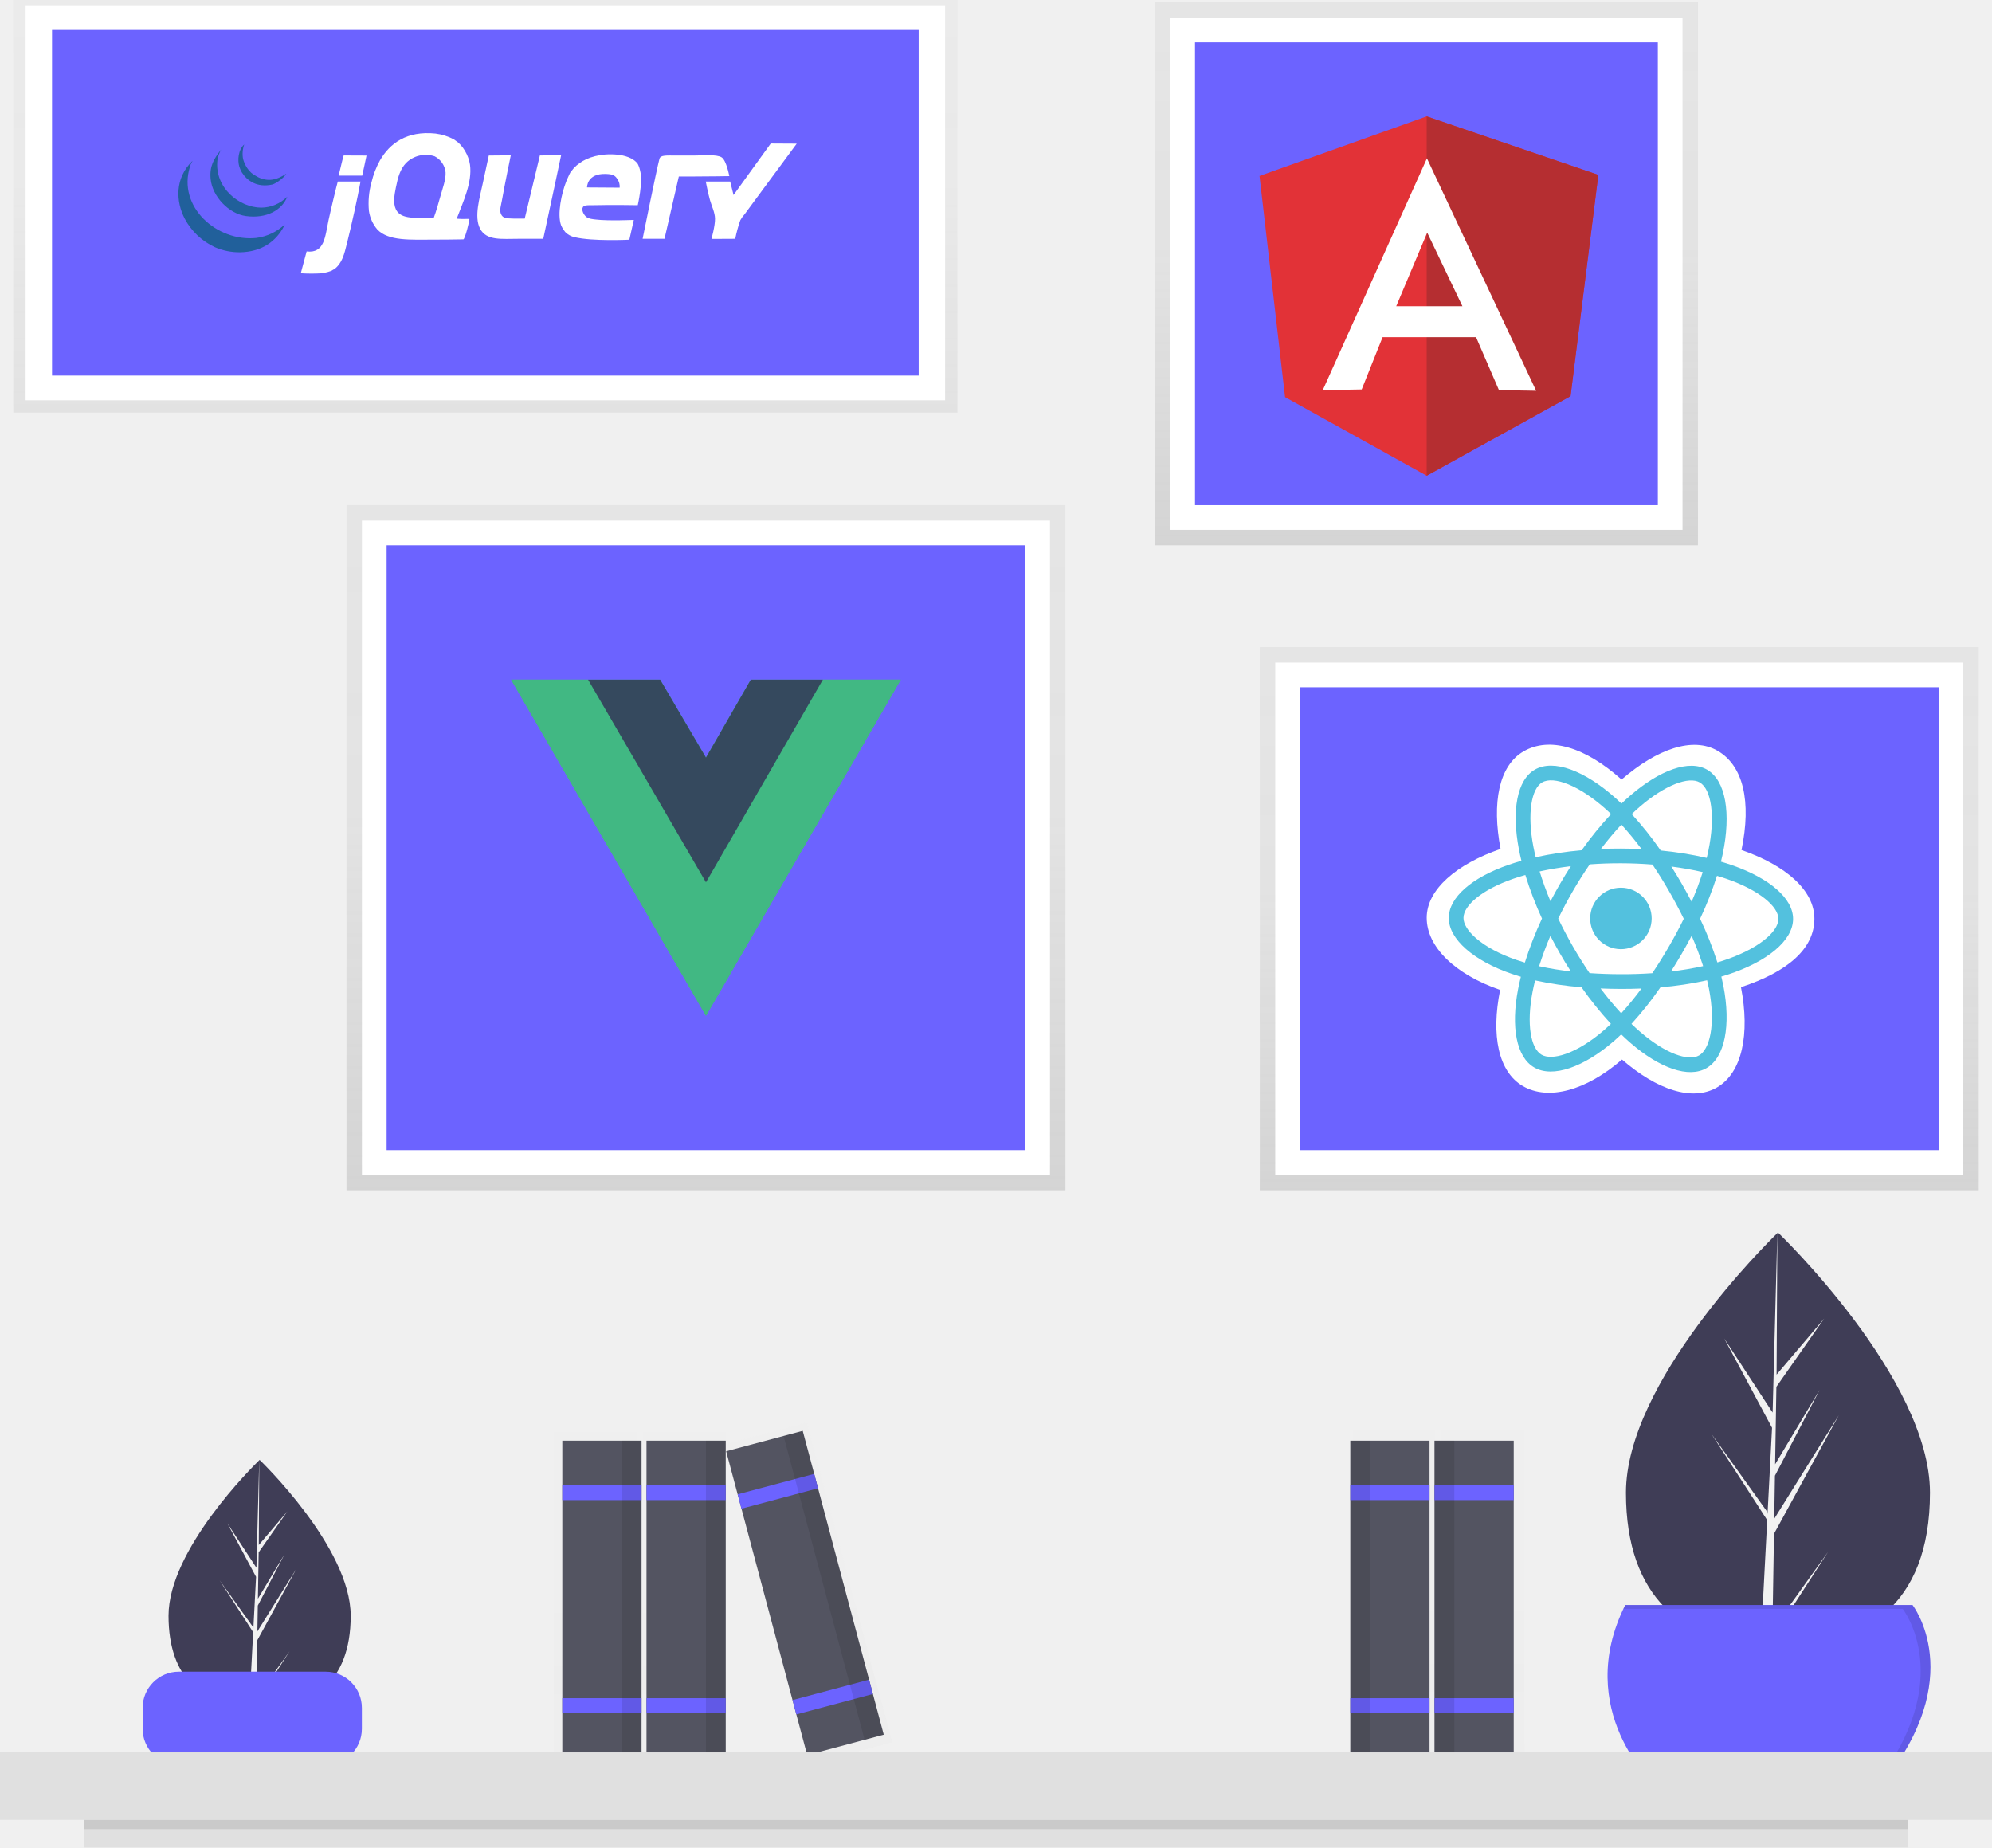
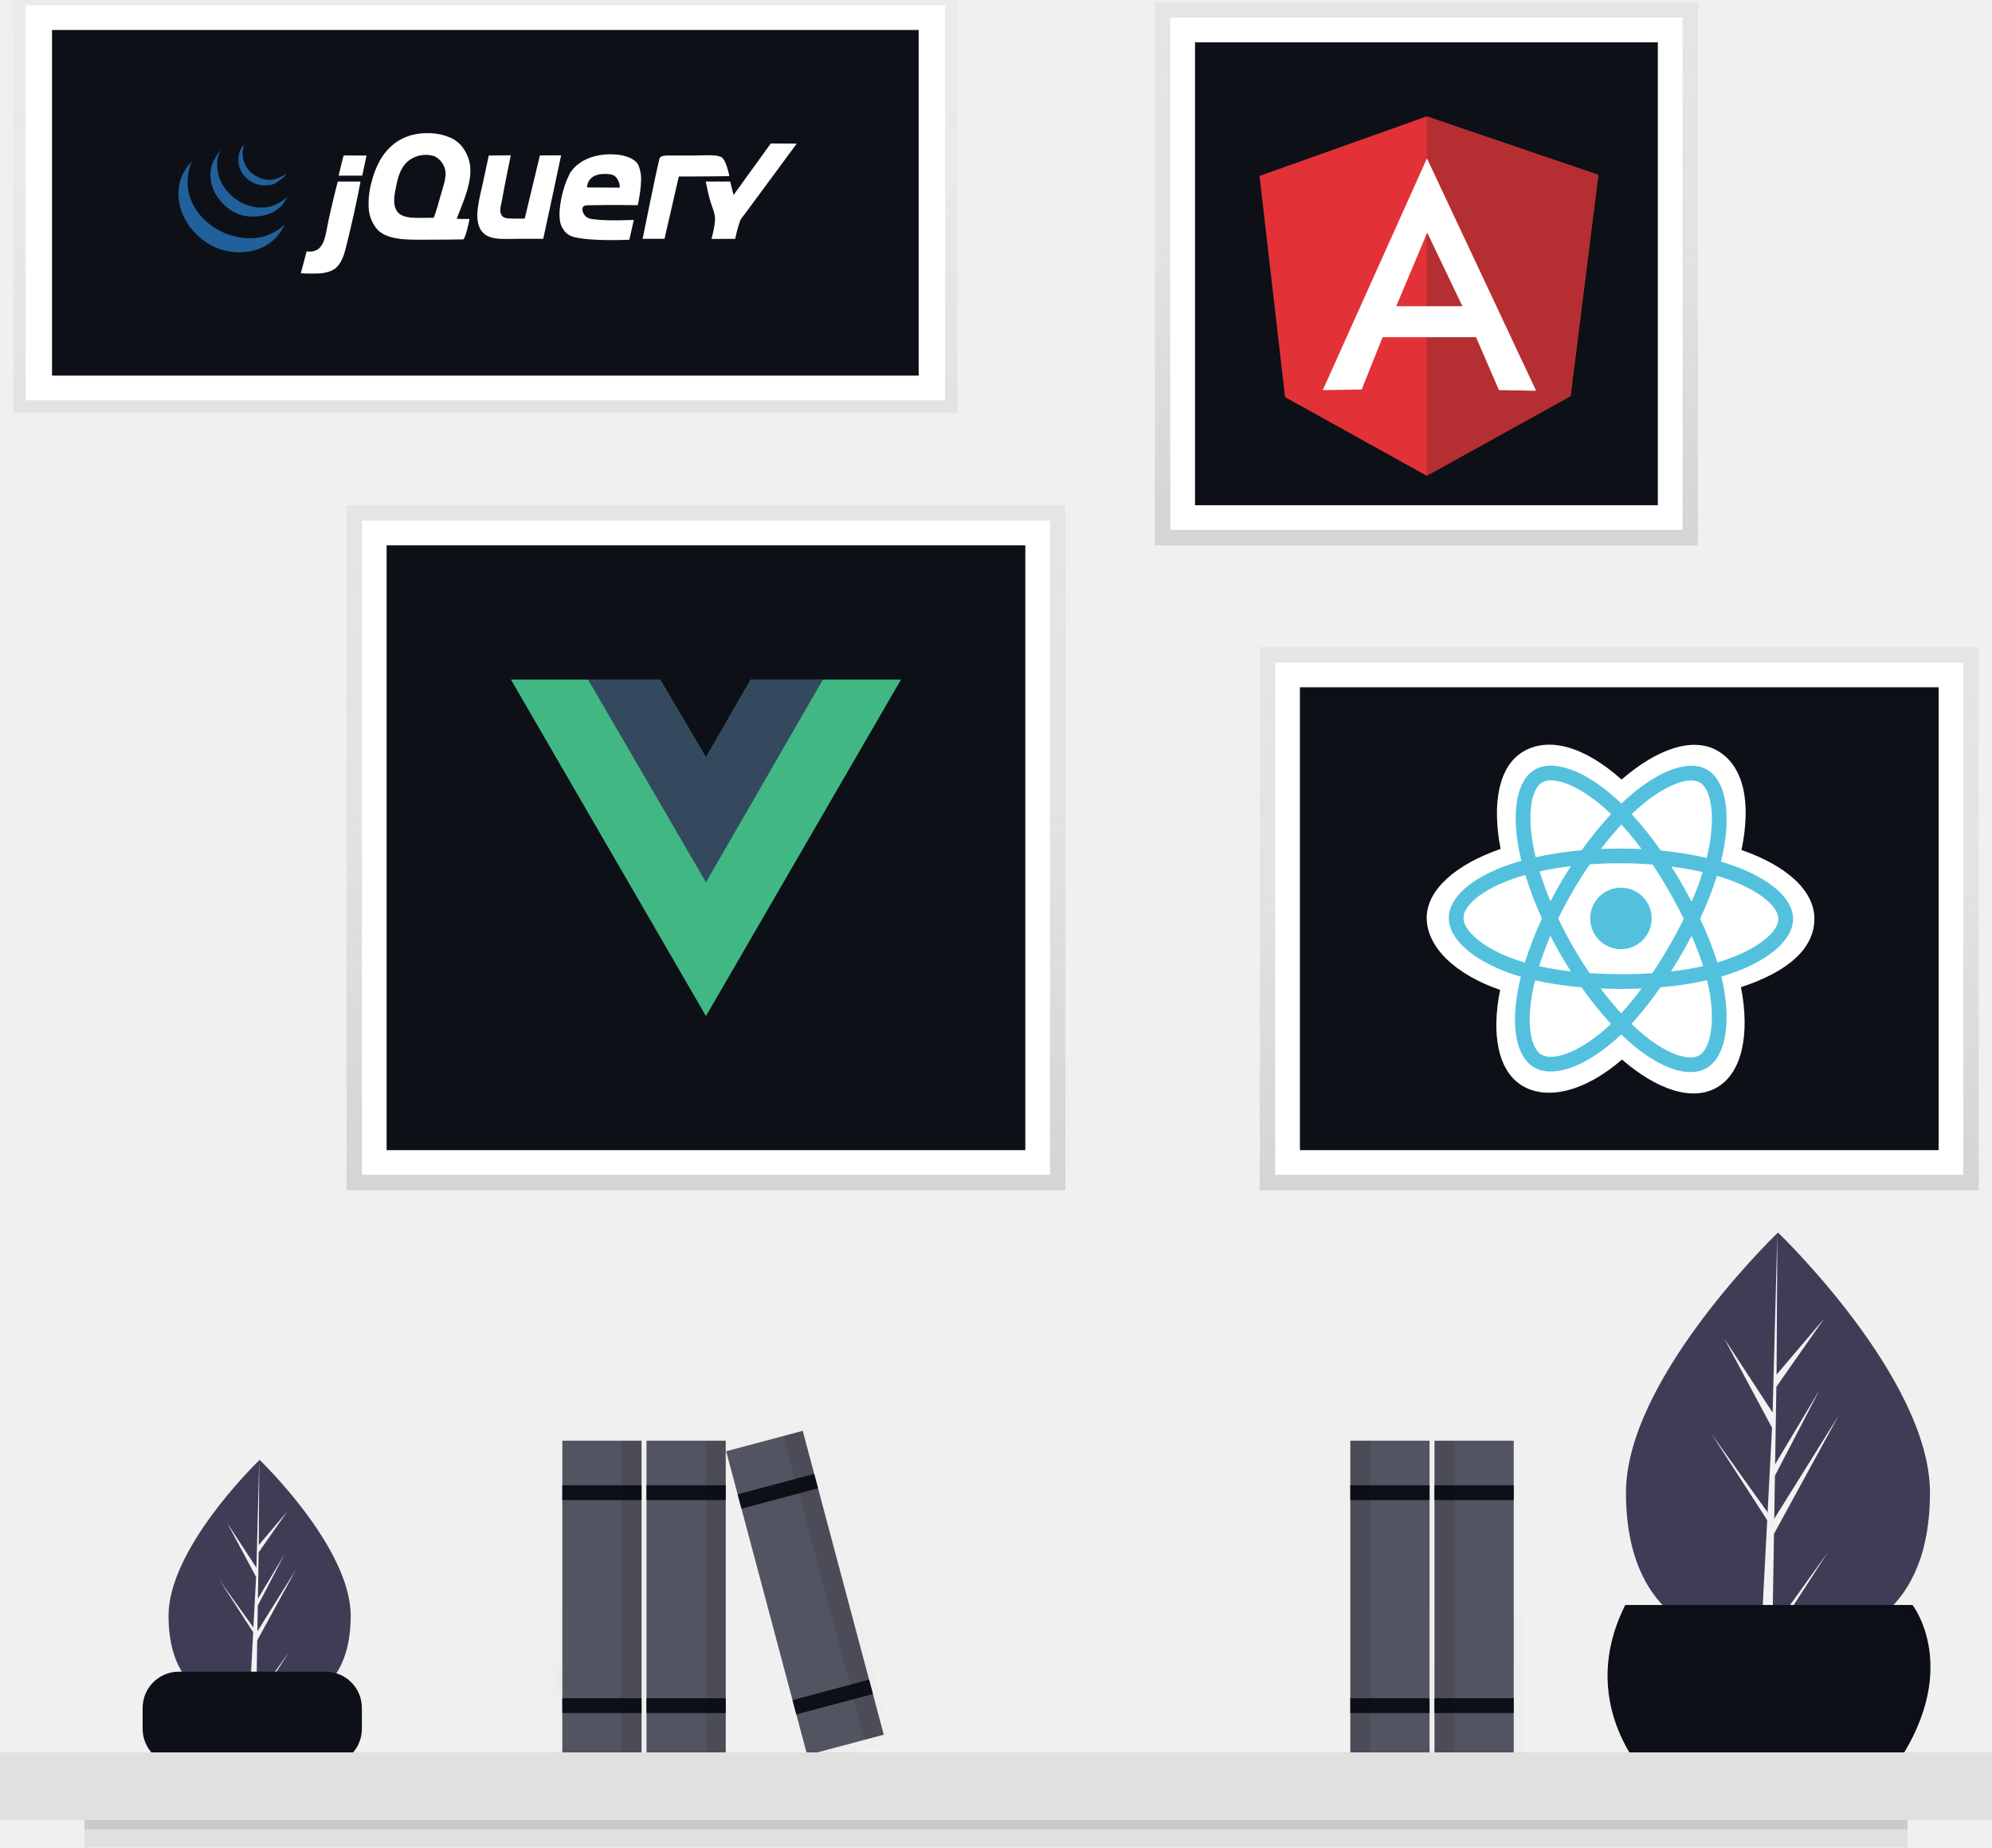
<svg xmlns="http://www.w3.org/2000/svg" xmlns:xlink="http://www.w3.org/1999/xlink" data-name="Layer 1" width="787.169" height="730" viewBox="0 0 787.169 730">
  <defs>
-     <linearGradient id="a3c4672e-2259-4d6c-8c24-5949363a8af1-234" x1="278.973" y1="470.295" x2="278.973" y2="199.617" gradientUnits="userSpaceOnUse">
+     <linearGradient id="a3c4672e-2259-4d6c-8c24-5949363a8af1-78" x1="278.973" y1="470.295" x2="278.973" y2="199.617" gradientUnits="userSpaceOnUse">
      <stop offset="0" stop-color="gray" stop-opacity="0.25" />
      <stop offset="0.535" stop-color="gray" stop-opacity="0.12" />
      <stop offset="1" stop-color="gray" stop-opacity="0.1" />
    </linearGradient>
-     <linearGradient id="acf699b8-10e6-407b-86e3-0f7f8fa4bdb6-235" x1="191.795" y1="163.039" x2="191.795" y2="0" xlink:href="#a3c4672e-2259-4d6c-8c24-5949363a8af1-234" />
-     <linearGradient id="b28a1e8f-be05-408d-a6f5-6fd2e5b0337f-236" x1="563.673" y1="215.467" x2="563.673" y2="0.876" xlink:href="#a3c4672e-2259-4d6c-8c24-5949363a8af1-234" />
-     <linearGradient id="f1fc4b36-2829-4464-83b0-fd2af5b19fd6-237" x1="639.878" y1="470.295" x2="639.878" y2="255.703" xlink:href="#a3c4672e-2259-4d6c-8c24-5949363a8af1-234" />
-     <linearGradient id="bb60ebe1-81e2-422a-a970-aa43062904da-238" x1="453.701" y1="780.902" x2="453.701" y2="650.043" gradientTransform="matrix(-1, 0, 0, 1, 1039.585, -85)" xlink:href="#a3c4672e-2259-4d6c-8c24-5949363a8af1-234" />
-     <linearGradient id="a1b2f907-b002-48c8-973d-a12b277f13d1-239" x1="488.734" y1="780.902" x2="488.734" y2="650.043" gradientTransform="matrix(-1, 0, 0, 1, 1039.585, -85)" xlink:href="#a3c4672e-2259-4d6c-8c24-5949363a8af1-234" />
-     <linearGradient id="a8136d5f-4c26-4562-977f-ea29024932d1-240" x1="235.319" y1="696.902" x2="235.319" y2="566.043" xlink:href="#a3c4672e-2259-4d6c-8c24-5949363a8af1-234" />
-     <linearGradient id="eaaf4b84-3353-429f-a894-84d4b3cd89b7-241" x1="270.352" y1="696.902" x2="270.352" y2="566.043" xlink:href="#a3c4672e-2259-4d6c-8c24-5949363a8af1-234" />
-     <linearGradient id="fa1ca12c-a5d3-4b88-b665-ae3e1db189da-242" x1="319.81" y1="696.88" x2="319.81" y2="561.944" xlink:href="#a3c4672e-2259-4d6c-8c24-5949363a8af1-234" />
+     <linearGradient id="acf699b8-10e6-407b-86e3-0f7f8fa4bdb6-79" x1="191.795" y1="163.039" x2="191.795" y2="0" xlink:href="#a3c4672e-2259-4d6c-8c24-5949363a8af1-78" />
+     <linearGradient id="b28a1e8f-be05-408d-a6f5-6fd2e5b0337f-80" x1="563.673" y1="215.467" x2="563.673" y2="0.876" xlink:href="#a3c4672e-2259-4d6c-8c24-5949363a8af1-78" />
+     <linearGradient id="f1fc4b36-2829-4464-83b0-fd2af5b19fd6-81" x1="639.878" y1="470.295" x2="639.878" y2="255.703" xlink:href="#a3c4672e-2259-4d6c-8c24-5949363a8af1-78" />
+     <linearGradient id="bb60ebe1-81e2-422a-a970-aa43062904da-82" x1="453.701" y1="780.902" x2="453.701" y2="650.043" gradientTransform="matrix(-1, 0, 0, 1, 1039.585, -85)" xlink:href="#a3c4672e-2259-4d6c-8c24-5949363a8af1-78" />
+     <linearGradient id="a1b2f907-b002-48c8-973d-a12b277f13d1-83" x1="488.734" y1="780.902" x2="488.734" y2="650.043" gradientTransform="matrix(-1, 0, 0, 1, 1039.585, -85)" xlink:href="#a3c4672e-2259-4d6c-8c24-5949363a8af1-78" />
+     <linearGradient id="a8136d5f-4c26-4562-977f-ea29024932d1-84" x1="235.319" y1="696.902" x2="235.319" y2="566.043" xlink:href="#a3c4672e-2259-4d6c-8c24-5949363a8af1-78" />
+     <linearGradient id="eaaf4b84-3353-429f-a894-84d4b3cd89b7-85" x1="270.352" y1="696.902" x2="270.352" y2="566.043" xlink:href="#a3c4672e-2259-4d6c-8c24-5949363a8af1-78" />
+     <linearGradient id="fa1ca12c-a5d3-4b88-b665-ae3e1db189da-86" x1="319.81" y1="696.88" x2="319.81" y2="561.944" xlink:href="#a3c4672e-2259-4d6c-8c24-5949363a8af1-78" />
  </defs>
  <path d="M969.076,674.787c0,45.239-26.894,61.036-60.068,61.036-.772,0-1.541-.008-2.304-.029-1.536-.033-3.06-.1-4.563-.209-29.942-2.117-53.204-18.728-53.204-60.799,0-43.535,55.626-98.472,59.822-102.551l.008-.004c.159-.159.242-.238.242-.238S969.076,629.544,969.076,674.787Z" transform="translate(-206.4153 -85)" fill="#3f3d56" />
  <path d="M906.817,728.902,928.789,698.204l-22.027,34.067-.058,3.524c-1.536-.033-3.06-.1-4.563-.209l2.367-45.26-.017-.351.042-.067.221-4.275L882.673,651.479l22.148,30.948.054.906,1.791-34.196-18.904-35.29,19.133,29.282,1.862-70.893.008-.242v.238l-.309,55.906,18.816-22.164-18.895,26.978-.497,30.618,17.572-29.383L907.806,668.078l-.276,17.021,25.508-40.901-25.604,46.842Z" transform="translate(-206.4153 -85)" fill="#f2f2f2" />
  <path d="M345,723.419c0,27.107-16.115,36.573-35.993,36.573-.463,0-.923-.005-1.381-.018-.921-.02-1.834-.06-2.734-.125-17.941-1.268-31.88-11.222-31.88-36.43,0-26.086,33.331-59.004,35.845-61.448l.005-.003c.095-.095.145-.143.145-.143S345,696.31,345,723.419Z" transform="translate(-206.4153 -85)" fill="#3f3d56" />
  <path d="M307.694,755.844l13.166-18.394-13.198,20.413-.035,2.111c-.921-.02-1.834-.06-2.734-.125l1.418-27.119-.01-.21.025-.04.133-2.562-13.231-20.465,13.271,18.544.033.543,1.073-20.49L296.277,686.904l11.465,17.546,1.116-42.479.005-.145v.143l-.185,33.498,11.275-13.281-11.322,16.165-.298,18.346,10.529-17.606L308.287,719.399l-.165,10.199L323.406,705.09,308.064,733.158Z" transform="translate(-206.4153 -85)" fill="#f2f2f2" />
-   <rect x="136.928" y="199.617" width="284.09" height="270.678" fill="url(#a3c4672e-2259-4d6c-8c24-5949363a8af1-234)" />
+   <rect x="136.928" y="199.617" width="284.09" height="270.678" fill="url(#a3c4672e-2259-4d6c-8c24-5949363a8af1-78)" />
  <rect x="143.024" y="205.713" width="271.898" height="258.486" fill="#fff" />
-   <rect x="152.779" y="215.467" width="252.389" height="238.977" fill="#6c63ff" />
+   <rect x="152.779" y="215.467" width="252.389" height="238.977" fill="#0d1117" />
  <path d="M531.584,353.55h30.797L485.388,486.362,408.396,353.55h58.899l18.093,30.797,17.708-30.797Z" transform="translate(-206.4153 -85)" fill="#41b883" />
  <path d="M408.396,353.55,485.388,486.362l76.993-132.812H531.584l-46.196,79.687-46.581-79.687Z" transform="translate(-206.4153 -85)" fill="#41b883" />
  <path d="M438.808,353.55l46.581,80.072,46.196-80.072h-28.487l-17.708,30.797-18.093-30.797Z" transform="translate(-206.4153 -85)" fill="#35495e" />
  <g opacity="0.5">
-     <rect x="5.247" width="373.097" height="163.039" fill="url(#acf699b8-10e6-407b-86e3-0f7f8fa4bdb6-235)" />
+     <rect x="5.247" width="373.097" height="163.039" fill="url(#acf699b8-10e6-407b-86e3-0f7f8fa4bdb6-79)" />
  </g>
  <rect x="10.124" y="2.095" width="363.343" height="156.067" fill="#fff" />
-   <rect x="20.564" y="11.849" width="342.463" height="136.558" fill="#6c63ff" />
+   <rect x="20.564" y="11.849" width="342.463" height="136.558" fill="#0d1117" />
  <path d="M510.99,141.702l10.259.057s-19.073,25.845-20.631,27.952A12.016,12.016,0,0,0,498.954,172.04a52.041,52.041,0,0,0-1.997,7.321l-9.387.047s1.461-5.241,1.4-8.033c-.053-2.439-1.298-4.875-1.996-7.321-.706-2.476-1.664-7.321-1.664-7.321h9.651l1.331,5.324,14.698-20.355" transform="translate(-206.4153 -85)" fill="#fff" />
  <path d="M491.564,147.153c1.893,1.141,3.055,7.437,3.055,7.437s-9.906.146-15.297.146h-4.659l-5.657,24.624h-8.652s5.384-26.76,6.655-31.612c.412-1.571,2.822-1.301,6.891-1.301H480.4c4.196,0,9.101-.536,11.164.705m-40.277,11.993a5.186,5.186,0,0,0-.915-3.411c-1.012-1.56-1.946-1.923-4.609-2.007-7.517-.236-7.371,5.334-7.371,5.334Zm8.152-6.379c1.102,3.974-.998,13.311-.998,13.311s-10.965-.183-16.971,0c-1.867.057-4.103-.203-4.659.666-.782,1.217.286,3.092,1.191,3.883,1.042.911,3.071,1.015,3.8,1.108,4.875.619,15.077.16,15.077.16l-1.767,7.826s-14.417.723-21.629-.998a7.341,7.341,0,0,1-3.661-1.996c-.246-.266-.46-.628-.693-.942a8.745,8.745,0,0,1-.971-1.721c-1.647-4.389.193-12.797,1.997-17.303.209-.522.472-1.184.749-1.747.346-.702.638-1.494.915-1.913.186-.289.416-.476.609-.749a11.174,11.174,0,0,1,.722-.915,13.713,13.713,0,0,1,2.33-1.996c3.004-2.25,8.442-3.997,14.974-3.328,2.459.253,6.173,1.131,7.986,3.661a11.171,11.171,0,0,1,.998,2.995Zm-39.681-6.349,8.389-.049s-4.675,22.178-7.058,32.993h-9.651c-6.744,0-12.751.835-15.306-3.993-2.479-4.688-.113-12.398.998-17.636.785-3.707,2.44-11.284,2.44-11.284l8.692-.08s-2.456,11.796-3.478,17.686c-.366,2.11-1.121,4.096-.332,5.656.749,1.485,1.797,1.591,4.991,1.664,1.012.024,4.326,0,4.326,0l5.99-24.957m-39.266,15.973c.878-3.121,2.16-6.505,1.997-9.317a7.999,7.999,0,0,0-4.326-6.322,11.085,11.085,0,0,0-11.314,2.662c-2.359,2.556-3.158,5.541-3.993,9.651-.622,3.051-1.131,6.272,0,8.651,2.003,4.207,8.249,3.288,14.974,3.328.998-2.675,1.823-5.68,2.662-8.652Zm11.647-12.312c.958,6.968-2.718,14.658-5.251,21.346,2.582.233,4.845-.036,5.008.157.17.25-1.731,7.983-2.393,8.003-2.049.053-8.841.11-11.673.11-9.241,0-17.886.602-22.294-3.993a14.493,14.493,0,0,1-3.328-7.321,31.047,31.047,0,0,1,.999-11.313,34.242,34.242,0,0,1,3.328-8.652c3.883-6.778,10.638-11.809,21.962-10.648a21.09,21.09,0,0,1,7.321,2.329c.136.08.613.459.722.526,2.662,1.694,5.088,5.737,5.601,9.457ZM351.253,146.457c-.559,2.546-1.118,5.431-1.707,7.947h-9.317c.722-2.788,1.274-5.56,1.997-7.986,2.981,0,5.753.04,9.028.04M339.896,156.733h8.985c-1.175,6.502-3.501,16.99-5.324,24.291-1.141,4.569-1.903,7.903-4.991,10.315-.276.216-.436.114-.666.333-.569.543-3.201,1.172-4.658,1.331a66.98,66.98,0,0,1-7.96-.026c.762-2.785,1.624-6.129,2.303-8.626,7.098.859,7.277-5.85,8.652-12.312.795-3.734,3.205-13.81,3.66-15.307" transform="translate(-206.4153 -85)" fill="#fff" />
  <path d="M318.932,173.704l-.193.499c-3.281,6.389-9.095,10.309-17.387,10.482a24.309,24.309,0,0,1-9.983-1.996A25.787,25.787,0,0,1,279.391,171.374c-3.431-6.645-4.05-15.889,3.084-22.794.11,0-.865,1.497-.755,1.497l-.196.639c-5.141,16.095,10.698,29.889,26.095,28.311a20.225,20.225,0,0,0,11.313-5.324" transform="translate(-206.4153 -85)" fill="#21609b" />
  <path d="M309.615,167.049a14.732,14.732,0,0,0,10.316-4.326c-2.096,5.321-8.166,8.741-16.305,7.653-6.815-.912-13.307-7.77-13.976-14.642-.489-5.001,1.254-7.986,4.126-11.607a12.145,12.145,0,0,0-1.464,4.286c-1.091,10.818,8.642,18.578,17.303,18.635" transform="translate(-206.4153 -85)" fill="#21609b" />
  <path d="M319.541,153.611c-.602,1.381-4.069,3.99-5.6,4.316-6.063,1.292-9.946-1.583-11.98-4.855a14.983,14.983,0,0,1-.961-2.162c-.789-2.682-.426-6.739,1.927-8.838a11.048,11.048,0,0,0-.439,5.823,12.932,12.932,0,0,0,1.604,3.504,9.216,9.216,0,0,0,3.66,3.235,9.71,9.71,0,0,0,1.84.881c1.527.45,4.752,1.634,9.95-1.903" transform="translate(-206.4153 -85)" fill="#21609b" />
-   <rect x="456.377" y="0.876" width="214.592" height="214.592" fill="url(#b28a1e8f-be05-408d-a6f5-6fd2e5b0337f-236)" />
+   <rect x="456.377" y="0.876" width="214.592" height="214.592" fill="url(#b28a1e8f-be05-408d-a6f5-6fd2e5b0337f-80)" />
  <rect x="462.474" y="6.972" width="202.399" height="202.399" fill="#fff" />
-   <rect x="472.228" y="16.726" width="182.891" height="182.891" fill="#6c63ff" />
+   <rect x="472.228" y="16.726" width="182.891" height="182.891" fill="#0d1117" />
  <path d="M704.136,154.523l66.053-23.535,67.832,23.116-10.983,87.392-56.849,31.484-55.96-31.066Z" transform="translate(-206.4153 -85)" fill="#e23237" />
  <path d="M838.021,154.105l-67.832-23.116v141.992l56.849-31.432,10.983-87.444Z" transform="translate(-206.4153 -85)" fill="#b52e31" />
  <path d="M770.294,147.568l-41.159,91.576,15.376-.261,8.264-20.659h36.923l9.048,20.92,14.696.261-43.147-91.837Zm.105,29.34,13.911,29.078H758.16l12.239-29.078Z" transform="translate(-206.4153 -85)" fill="#fff" />
-   <rect x="497.832" y="255.703" width="284.09" height="214.592" fill="url(#f1fc4b36-2829-4464-83b0-fd2af5b19fd6-237)" />
+   <rect x="497.832" y="255.703" width="284.09" height="214.592" fill="url(#f1fc4b36-2829-4464-83b0-fd2af5b19fd6-81)" />
  <rect x="503.929" y="261.8" width="271.898" height="202.399" fill="#fff" />
-   <rect x="513.683" y="271.554" width="252.389" height="182.891" fill="#6c63ff" />
+   <rect x="513.683" y="271.554" width="252.389" height="182.891" fill="#0d1117" />
  <path d="M770.198,447.589c-.037,11.57,11.227,22.406,29.019,28.551-3.613,17.895-.739,32.337,8.994,37.991,10.004,5.812,24.949,1.858,39.161-10.486,13.777,11.932,27.724,16.655,37.485,11.046,10.032-5.765,13.126-21.167,9.529-39.644,18.571-6.075,28.978-15.252,29.015-26.974.036-11.302-11.252-21.114-28.804-27.219,3.996-19.216.706-33.309-9.43-39.196-9.772-5.677-23.912-.801-37.969,11.355-14.543-12.995-28.515-16.992-38.678-11.152-9.799,5.631-12.636,20.317-9.126,38.566C782.164,426.372,770.233,436.333,770.198,447.589Z" transform="translate(-206.4153 -85)" fill="#fff" />
  <path d="M890.856,426.849q-2.17-.752-4.376-1.394.371-1.486.686-2.985c3.366-16.084,1.239-29.056-6.15-33.347-7.085-4.116-18.706.116-30.462,10.281q-1.738,1.506-3.397,3.098-1.104-1.065-2.248-2.089c-12.252-10.948-24.553-15.584-31.962-11.327-7.104,4.082-9.243,16.265-6.306,31.527q.438,2.267.991,4.51c-1.744.489-3.429,1.012-5.041,1.568-14.42,4.976-23.645,12.818-23.67,20.982-.027,8.432,9.822,16.921,24.81,22.097q1.823.627,3.675,1.162-.61,2.411-1.084,4.854c-2.893,14.978-.708,26.885,6.351,30.987,7.291,4.235,19.565-.056,31.536-10.453q1.419-1.233,2.847-2.608,1.786,1.734,3.667,3.367c11.532,9.987,22.94,14.041,30.019,9.973,7.311-4.202,9.723-16.978,6.693-32.542q-.347-1.783-.804-3.64,1.293-.377,2.533-.782c15.614-5.118,25.788-13.441,25.815-21.986.026-8.193-9.445-16.148-24.124-21.253Z" transform="translate(-206.4153 -85)" fill="#53c1de" />
  <path d="M887.353,464.565c-.744.244-1.509.479-2.287.708a136.419,136.419,0,0,0-6.835-17.258,136.361,136.361,0,0,0,6.675-16.964c1.39.408,2.74.837,4.041,1.289,12.577,4.373,20.237,10.806,20.221,15.744-.017,5.26-8.333,12.062-21.814,16.482Zm-5.623,11.055c1.34,6.882,1.515,13.101.597,17.959-.824,4.365-2.463,7.272-4.481,8.432-4.296,2.468-13.456-.787-23.317-9.327q-1.696-1.469-3.412-3.13A136.587,136.587,0,0,0,862.568,475.109a135.683,135.683,0,0,0,18.436-2.782q.41,1.681.726,3.294Zm-56.593,25.796c-4.194,1.466-7.53,1.498-9.543.329-4.284-2.488-6.038-12.05-3.564-24.859q.441-2.271,1.008-4.514a136.677,136.677,0,0,0,18.327,2.712,141.437,141.437,0,0,0,11.634,14.467q-1.27,1.221-2.6,2.379c-5.294,4.598-10.594,7.855-15.261,9.487ZM805.629,464.275c-6.627-2.289-12.097-5.253-15.842-8.48-3.365-2.901-5.06-5.776-5.053-8.104.016-4.954,7.422-11.25,19.755-15.506q2.322-.798,4.688-1.459a139.397,139.397,0,0,0,6.577,17.204,141.512,141.512,0,0,0-6.769,17.407Q807.294,464.847,805.629,464.275Zm6.72-44.76c-2.516-13.076-.787-22.929,3.494-25.389,4.561-2.621,14.613,1.169,25.192,10.621.676.604,1.355,1.237,2.035,1.891a139.285,139.285,0,0,0-11.635,14.306,142.021,142.021,0,0,0-18.165,2.764q-.514-2.086-.922-4.195Zm58.643,14.677q-1.984-3.453-4.116-6.817c4.34.562,8.496,1.303,12.399,2.208a123.985,123.985,0,0,1-4.392,11.702q-1.875-3.585-3.892-7.092ZM847.133,410.804a124.302,124.302,0,0,1,7.976,9.691q-8.035-.405-16.081-.054c2.654-3.477,5.372-6.707,8.105-9.636ZM822.972,434.079q-2.013,3.466-3.863,7.024c-1.68-4.02-3.116-7.971-4.286-11.787,3.885-.857,8.027-1.553,12.342-2.079Q824.988,430.609,822.972,434.079Zm4.185,34.747a123.758,123.758,0,0,1-12.533-2.056c1.214-3.875,2.706-7.902,4.448-11.998q1.834,3.571,3.835,7.052Q824.949,465.376,827.157,468.826Zm19.9,16.555c-2.745-2.981-5.483-6.278-8.155-9.823q3.907.166,7.96.179,4.16.013,8.214-.157A123.602,123.602,0,0,1,847.058,485.381Zm27.839-30.641a123.437,123.437,0,0,1,4.531,11.983,123.352,123.352,0,0,1-12.699,2.123q2.168-3.413,4.199-6.91,2.064-3.554,3.969-7.196Zm-8.995,4.277q-3.108,5.361-6.56,10.511c-4.038.276-8.21.411-12.461.398-4.234-.013-8.352-.158-12.317-.428q-3.507-5.157-6.616-10.569-3.092-5.379-5.77-10.981,2.704-5.583,5.822-10.95v.001q3.115-5.365,6.63-10.482c4.047-.293,8.197-.44,12.391-.427,4.213.013,8.366.188,12.41.509q3.445,5.127,6.522,10.488,3.093,5.371,5.831,10.935-2.744,5.6-5.881,10.995Zm12.195-64.868c4.548,2.642,6.286,13.244,3.38,27.13q-.286,1.357-.62,2.703a139.239,139.239,0,0,0-18.183-2.932,136.542,136.542,0,0,0-11.456-14.39q1.533-1.469,3.138-2.86c10.073-8.71,19.471-12.132,23.741-9.651Z" transform="translate(-206.4153 -85)" fill="#fff" />
  <path d="M846.989,435.738a12.15,12.15,0,1,1-12.188,12.111,12.149,12.149,0,0,1,12.188-12.111" transform="translate(-206.4153 -85)" fill="#53c1de" />
  <g opacity="0.7">
    <g opacity="0.1">
-       <polygon points="602.37 565.043 602.37 583.59 602.37 589.773 602.37 672.203 602.37 678.386 602.37 695.902 577.64 695.902 569.397 695.902 569.397 678.386 569.397 672.203 569.397 589.773 569.397 583.59 569.397 565.043 577.64 565.043 602.37 565.043" fill="url(#bb60ebe1-81e2-422a-a970-aa43062904da-238)" />
+       <polygon points="602.37 565.043 602.37 583.59 602.37 589.773 602.37 672.203 602.37 678.386 602.37 695.902 577.64 695.902 569.397 695.902 569.397 678.386 569.397 672.203 569.397 589.773 569.397 583.59 569.397 565.043 577.64 565.043 602.37 565.043" fill="url(#bb60ebe1-81e2-422a-a970-aa43062904da-82)" />
    </g>
    <g opacity="0.1">
-       <polygon points="567.337 565.043 567.337 583.59 567.337 589.773 567.337 672.203 567.337 678.386 567.337 695.902 542.607 695.902 534.364 695.902 534.364 678.386 534.364 672.203 534.364 589.773 534.364 583.59 534.364 565.043 542.607 565.043 567.337 565.043" fill="url(#a1b2f907-b002-48c8-973d-a12b277f13d1-239)" />
+       <polygon points="567.337 565.043 567.337 583.59 567.337 589.773 567.337 672.203 567.337 678.386 567.337 695.902 542.607 695.902 534.364 695.902 534.364 678.386 534.364 672.203 534.364 589.773 534.364 583.59 534.364 565.043 542.607 565.043 567.337 565.043" fill="url(#a1b2f907-b002-48c8-973d-a12b277f13d1-83)" />
    </g>
  </g>
-   <rect x="56.364" y="660.516" width="86.635" height="36.866" rx="14.297" fill="#6c63ff" />
+   <rect x="56.364" y="660.516" width="86.635" height="36.866" rx="14.297" fill="#0d1117" />
  <g opacity="0.7">
    <g opacity="0.1">
-       <polygon points="218.832 566.043 218.832 584.59 218.832 590.773 218.832 673.203 218.832 679.386 218.832 696.902 243.562 696.902 251.805 696.902 251.805 679.386 251.805 673.203 251.805 590.773 251.805 584.59 251.805 566.043 243.562 566.043 218.832 566.043" fill="url(#a8136d5f-4c26-4562-977f-ea29024932d1-240)" />
+       <polygon points="218.832 566.043 218.832 584.59 218.832 590.773 218.832 673.203 218.832 679.386 218.832 696.902 243.562 696.902 251.805 696.902 251.805 679.386 251.805 673.203 251.805 590.773 251.805 584.59 251.805 566.043 243.562 566.043 218.832 566.043" fill="url(#a8136d5f-4c26-4562-977f-ea29024932d1-84)" />
    </g>
    <g opacity="0.1">
-       <polygon points="253.866 566.043 253.866 584.59 253.866 590.773 253.866 673.203 253.866 679.386 253.866 696.902 278.595 696.902 286.838 696.902 286.838 679.386 286.838 673.203 286.838 590.773 286.838 584.59 286.838 566.043 278.595 566.043 253.866 566.043" fill="url(#eaaf4b84-3353-429f-a894-84d4b3cd89b7-241)" />
+       <polygon points="253.866 566.043 253.866 584.59 253.866 590.773 253.866 673.203 253.866 679.386 253.866 696.902 278.595 696.902 286.838 696.902 286.838 679.386 286.838 673.203 286.838 590.773 286.838 584.59 286.838 566.043 278.595 566.043 253.866 566.043" fill="url(#eaaf4b84-3353-429f-a894-84d4b3cd89b7-85)" />
    </g>
    <g opacity="0.1">
-       <polygon points="352.601 688.383 325.251 585.838 325.251 585.838 323.658 579.865 323.658 579.865 318.878 561.944 287.019 570.441 291.799 588.362 291.799 588.362 293.068 593.119 314.635 673.982 314.635 673.982 316.228 679.955 316.228 679.955 320.742 696.88 352.601 688.383" fill="url(#fa1ca12c-a5d3-4b88-b665-ae3e1db189da-242)" />
+       <polygon points="352.601 688.383 325.251 585.838 325.251 585.838 323.658 579.865 323.658 579.865 318.878 561.944 287.019 570.441 291.799 588.362 291.799 588.362 293.068 593.119 314.635 673.982 314.635 673.982 316.228 679.955 316.228 679.955 320.742 696.88 352.601 688.383" fill="url(#fa1ca12c-a5d3-4b88-b665-ae3e1db189da-86)" />
    </g>
  </g>
  <rect x="222.207" y="569.241" width="31.309" height="124.256" fill="#535461" />
-   <rect x="222.207" y="586.853" width="31.309" height="5.87" fill="#6c63ff" />
-   <rect x="222.207" y="670.994" width="31.309" height="5.87" fill="#6c63ff" />
+   <rect x="222.207" y="586.853" width="31.309" height="5.87" fill="#0d1117" />
+   <rect x="222.207" y="670.994" width="31.309" height="5.87" fill="#0d1117" />
  <rect x="245.689" y="569.241" width="7.827" height="124.256" opacity="0.1" />
  <rect x="255.473" y="569.241" width="31.309" height="124.256" fill="#535461" />
-   <rect x="255.473" y="586.853" width="31.309" height="5.87" fill="#6c63ff" />
-   <rect x="255.473" y="670.994" width="31.309" height="5.87" fill="#6c63ff" />
+   <rect x="255.473" y="586.853" width="31.309" height="5.87" fill="#0d1117" />
+   <rect x="255.473" y="670.994" width="31.309" height="5.87" fill="#0d1117" />
  <rect x="278.954" y="569.241" width="7.827" height="124.256" opacity="0.1" />
  <rect x="508.851" y="652.285" width="31.309" height="124.256" transform="translate(-372.8078 74.29859) rotate(-14.93399)" fill="#535461" />
-   <rect x="498.135" y="671.3" width="31.309" height="5.87" transform="translate(-362.8158 70.17999) rotate(-14.93399)" fill="#6c63ff" />
-   <rect x="519.819" y="752.6" width="31.309" height="5.87" transform="translate(-383.0349 78.51409) rotate(-14.93399)" fill="#6c63ff" />
+   <rect x="498.135" y="671.3" width="31.309" height="5.87" transform="translate(-362.8158 70.17999) rotate(-14.93399)" fill="#0d1117" />
+   <rect x="519.819" y="752.6" width="31.309" height="5.87" transform="translate(-383.0349 78.51409) rotate(-14.93399)" fill="#0d1117" />
  <rect x="531.936" y="649.259" width="7.827" height="124.256" transform="translate(-371.6449 77.11985) rotate(-14.93399)" opacity="0.1" />
  <rect x="773.279" y="654.241" width="31.309" height="124.256" transform="translate(1371.451 1347.739) rotate(-180)" fill="#535461" />
-   <rect x="773.279" y="671.853" width="31.309" height="5.87" transform="translate(1371.451 1264.575) rotate(-180)" fill="#6c63ff" />
-   <rect x="773.279" y="755.994" width="31.309" height="5.87" transform="translate(1371.451 1432.859) rotate(-180)" fill="#6c63ff" />
+   <rect x="773.279" y="671.853" width="31.309" height="5.87" transform="translate(1371.451 1264.575) rotate(-180)" fill="#0d1117" />
+   <rect x="773.279" y="755.994" width="31.309" height="5.87" transform="translate(1371.451 1432.859) rotate(-180)" fill="#0d1117" />
  <rect x="773.279" y="654.241" width="7.827" height="124.256" transform="translate(1347.97 1347.739) rotate(-180)" opacity="0.1" />
  <rect x="740.014" y="654.241" width="31.309" height="124.256" transform="translate(1304.921 1347.739) rotate(-180)" fill="#535461" />
-   <rect x="740.014" y="671.853" width="31.309" height="5.87" transform="translate(1304.921 1264.575) rotate(-180)" fill="#6c63ff" />
-   <rect x="740.014" y="755.994" width="31.309" height="5.87" transform="translate(1304.921 1432.859) rotate(-180)" fill="#6c63ff" />
+   <rect x="740.014" y="671.853" width="31.309" height="5.87" transform="translate(1304.921 1264.575) rotate(-180)" fill="#0d1117" />
+   <rect x="740.014" y="755.994" width="31.309" height="5.87" transform="translate(1304.921 1432.859) rotate(-180)" fill="#0d1117" />
  <rect x="740.014" y="654.241" width="7.827" height="124.256" transform="translate(1281.439 1347.739) rotate(-180)" opacity="0.1" />
-   <path d="M848.654,719.163H962.166s22.393,28.571-12.355,71.041H860.237S827.805,760.861,848.654,719.163Z" transform="translate(-206.4153 -85)" fill="#6c63ff" />
+   <path d="M848.654,719.163H962.166s22.393,28.571-12.355,71.041H860.237S827.805,760.861,848.654,719.163Z" transform="translate(-206.4153 -85)" fill="#0d1117" />
  <g opacity="0.1">
    <path d="M962.166,719.163H848.654c-.259.517-.503,1.031-.745,1.544H958.305s21.844,27.881-11.117,69.497h2.623C984.559,747.734,962.166,719.163,962.166,719.163Z" transform="translate(-206.4153 -85)" />
  </g>
  <rect y="692.4" width="787.169" height="26.684" fill="#e0e0e0" />
  <rect x="33.355" y="719.084" width="720.46" height="10.916" fill="#e0e0e0" />
  <rect x="33.355" y="719.084" width="720.46" height="3.639" opacity="0.1" />
</svg>
